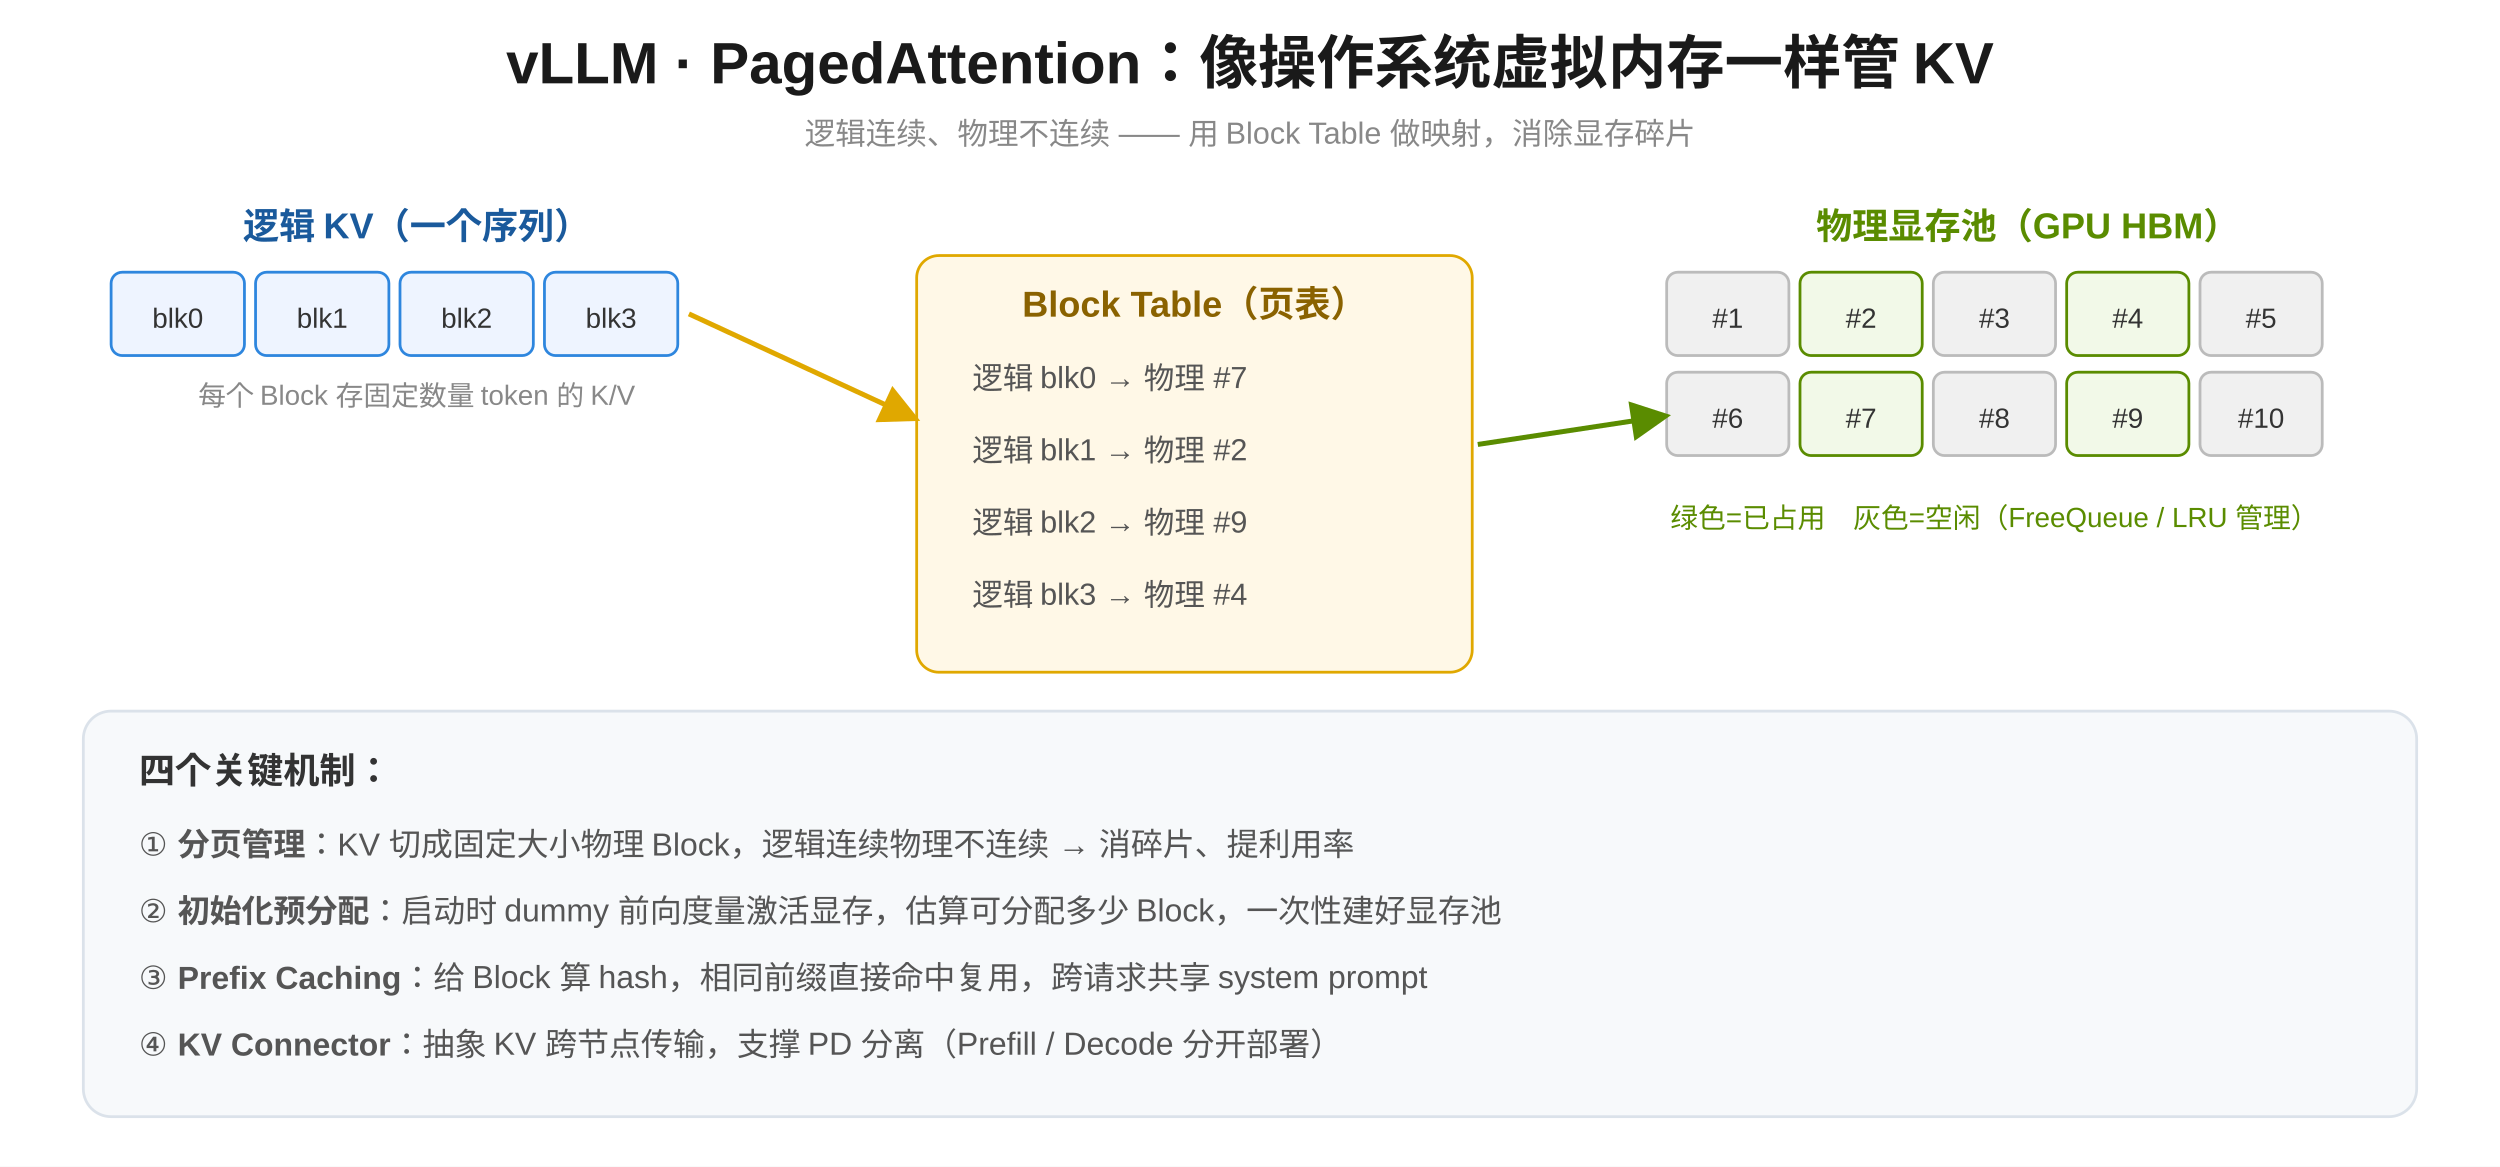
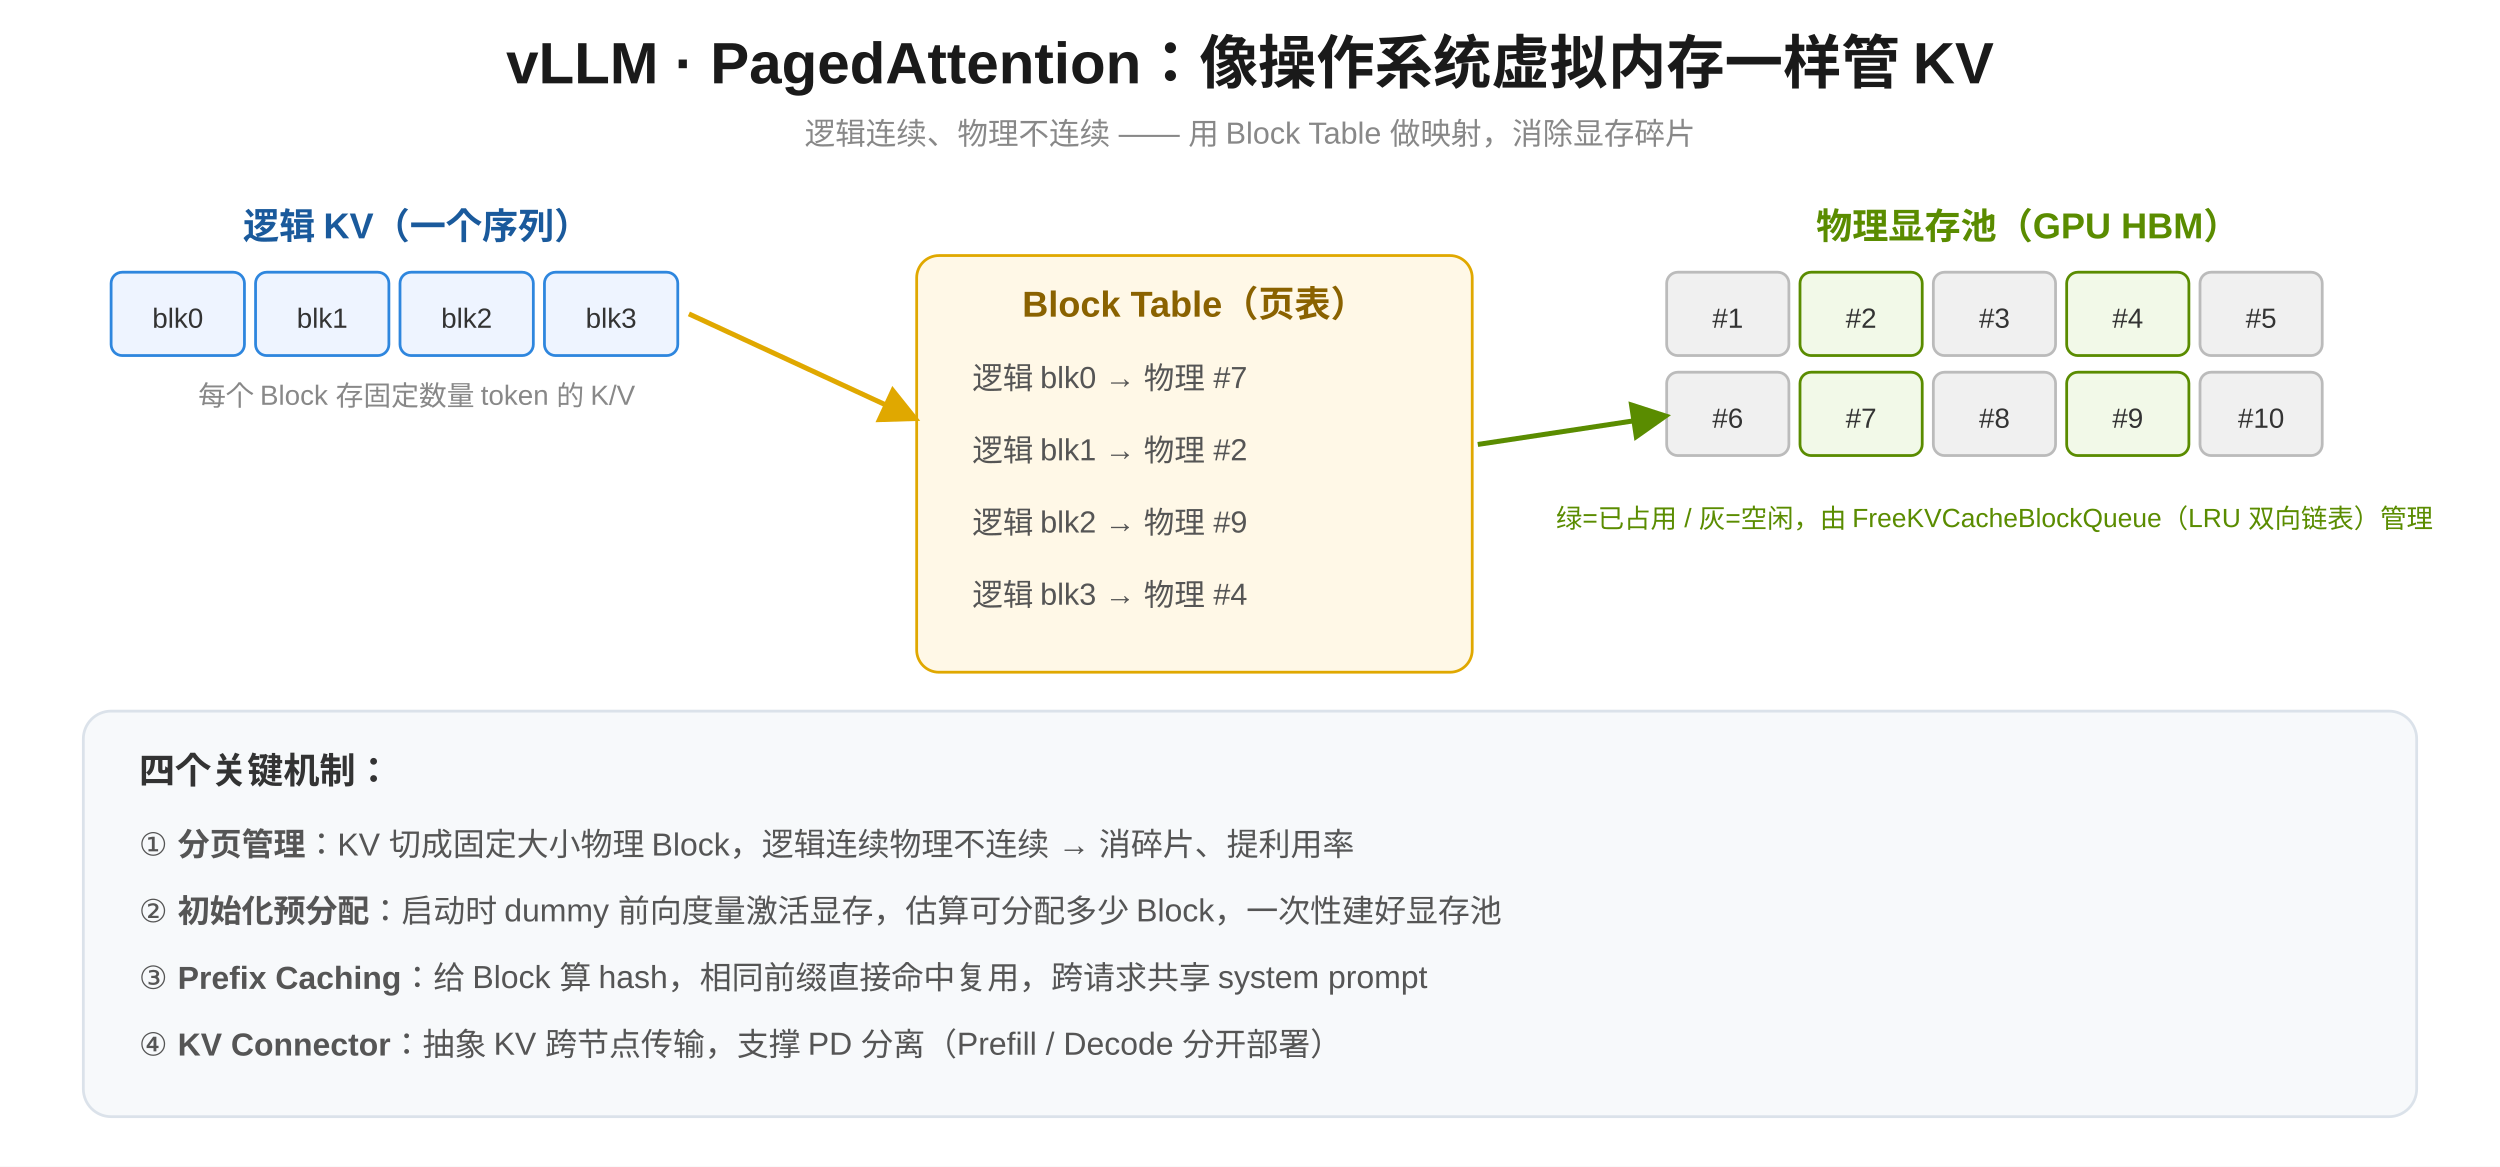
<svg xmlns="http://www.w3.org/2000/svg" viewBox="0 0 900 420" font-family="'PingFang SC','Microsoft YaHei','Helvetica Neue',Arial,sans-serif">
  <rect width="900" height="420" fill="#ffffff" />
  <text x="450" y="30" text-anchor="middle" font-size="21" font-weight="700" fill="#1a1a1a">vLLM · PagedAttention：像操作系统虚拟内存一样管 KV</text>
  <text x="450" y="52" text-anchor="middle" font-size="11" fill="#888">逻辑连续、物理不连续 —— 用 Block Table 做映射，消除显存碎片</text>
  <text x="150" y="86" text-anchor="middle" font-size="13" font-weight="700" fill="#1a5a9c">逻辑 KV（一个序列）</text>
  <g font-size="10" fill="#333">
    <rect x="40" y="98" width="48" height="30" rx="4" fill="#eef4ff" stroke="#2e86de" />
    <text x="64" y="118" text-anchor="middle">blk0</text>
    <rect x="92" y="98" width="48" height="30" rx="4" fill="#eef4ff" stroke="#2e86de" />
    <text x="116" y="118" text-anchor="middle">blk1</text>
    <rect x="144" y="98" width="48" height="30" rx="4" fill="#eef4ff" stroke="#2e86de" />
    <text x="168" y="118" text-anchor="middle">blk2</text>
    <rect x="196" y="98" width="48" height="30" rx="4" fill="#eef4ff" stroke="#2e86de" />
    <text x="220" y="118" text-anchor="middle">blk3</text>
  </g>
  <text x="150" y="146" text-anchor="middle" font-size="10" fill="#888">每个 Block 存固定数量 token 的 K/V</text>
  <rect x="330" y="92" width="200" height="150" rx="8" fill="#fff8e7" stroke="#e0a800" />
  <text x="430" y="114" text-anchor="middle" font-size="13" font-weight="700" fill="#8a6200">Block Table（页表）</text>
  <g font-size="11" fill="#555">
    <text x="350" y="140">逻辑 blk0  →  物理 #7</text>
    <text x="350" y="166">逻辑 blk1  →  物理 #2</text>
    <text x="350" y="192">逻辑 blk2  →  物理 #9</text>
    <text x="350" y="218">逻辑 blk3  →  物理 #4</text>
  </g>
  <path d="M248 113 L328 150" stroke="#e0a800" stroke-width="1.8" marker-end="url(#pa)" />
  <text x="730" y="86" text-anchor="middle" font-size="13" font-weight="700" fill="#5a8c00">物理显存池（GPU HBM）</text>
  <g font-size="10" fill="#333">
    <rect x="600" y="98" width="44" height="30" rx="4" fill="#f0f0f0" stroke="#bbb" />
    <text x="622" y="118" text-anchor="middle">#1</text>
    <rect x="648" y="98" width="44" height="30" rx="4" fill="#f2f9e8" stroke="#5a8c00" />
    <text x="670" y="118" text-anchor="middle">#2</text>
    <rect x="696" y="98" width="44" height="30" rx="4" fill="#f0f0f0" stroke="#bbb" />
    <text x="718" y="118" text-anchor="middle">#3</text>
    <rect x="744" y="98" width="44" height="30" rx="4" fill="#f2f9e8" stroke="#5a8c00" />
    <text x="766" y="118" text-anchor="middle">#4</text>
    <rect x="792" y="98" width="44" height="30" rx="4" fill="#f0f0f0" stroke="#bbb" />
    <text x="814" y="118" text-anchor="middle">#5</text>
    <rect x="600" y="134" width="44" height="30" rx="4" fill="#f0f0f0" stroke="#bbb" />
    <text x="622" y="154" text-anchor="middle">#6</text>
    <rect x="648" y="134" width="44" height="30" rx="4" fill="#f2f9e8" stroke="#5a8c00" />
    <text x="670" y="154" text-anchor="middle">#7</text>
    <rect x="696" y="134" width="44" height="30" rx="4" fill="#f0f0f0" stroke="#bbb" />
    <text x="718" y="154" text-anchor="middle">#8</text>
    <rect x="744" y="134" width="44" height="30" rx="4" fill="#f2f9e8" stroke="#5a8c00" />
    <text x="766" y="154" text-anchor="middle">#9</text>
    <rect x="792" y="134" width="44" height="30" rx="4" fill="#f0f0f0" stroke="#bbb" />
    <text x="814" y="154" text-anchor="middle">#10</text>
  </g>
-   <text x="718" y="190" text-anchor="middle" font-size="10" fill="#5a8c00">绿色=已占用　灰色=空闲（FreeQueue / LRU 管理）</text>
+   <text x="718" y="190" text-anchor="middle" font-size="9.5" fill="#5a8c00">绿=已占用 / 灰=空闲，由 FreeKVCacheBlockQueue（LRU 双向链表）管理</text>
  <path d="M532 160 L598 150" stroke="#5a8c00" stroke-width="1.8" marker-end="url(#pa2)" />
  <rect x="30" y="256" width="840" height="146" rx="10" fill="#f7f9fb" stroke="#dbe2ea" />
  <text x="50" y="282" font-size="13" font-weight="700" fill="#333">四个关键机制：</text>
  <text x="50" y="308" font-size="11.5" fill="#555">① <tspan font-weight="700">分页管理</tspan>：KV 切成固定大小物理 Block，逻辑连续物理不连续 → 消碎片、提利用率</text>
  <text x="50" y="332" font-size="11.5" fill="#555">② <tspan font-weight="700">初始化预分配</tspan>：启动时 dummy 前向度量激活显存，估算可分配多少 Block，一次性建好显存池</text>
  <text x="50" y="356" font-size="11.5" fill="#555">③ <tspan font-weight="700">Prefix Caching</tspan>：给 Block 算 hash，相同前缀直接命中复用，跨请求共享 system prompt</text>
  <text x="50" y="380" font-size="11.5" fill="#555">④ <tspan font-weight="700">KV Connector</tspan>：抽象 KV 跨节点传输，支撑 PD 分离（Prefill / Decode 分开部署）</text>
  <defs>
    <marker id="pa" markerWidth="8" markerHeight="8" refX="6" refY="4" orient="auto">
      <path d="M0 0 L8 4 L0 8 z" fill="#e0a800" />
    </marker>
    <marker id="pa2" markerWidth="8" markerHeight="8" refX="6" refY="4" orient="auto">
      <path d="M0 0 L8 4 L0 8 z" fill="#5a8c00" />
    </marker>
  </defs>
</svg>
